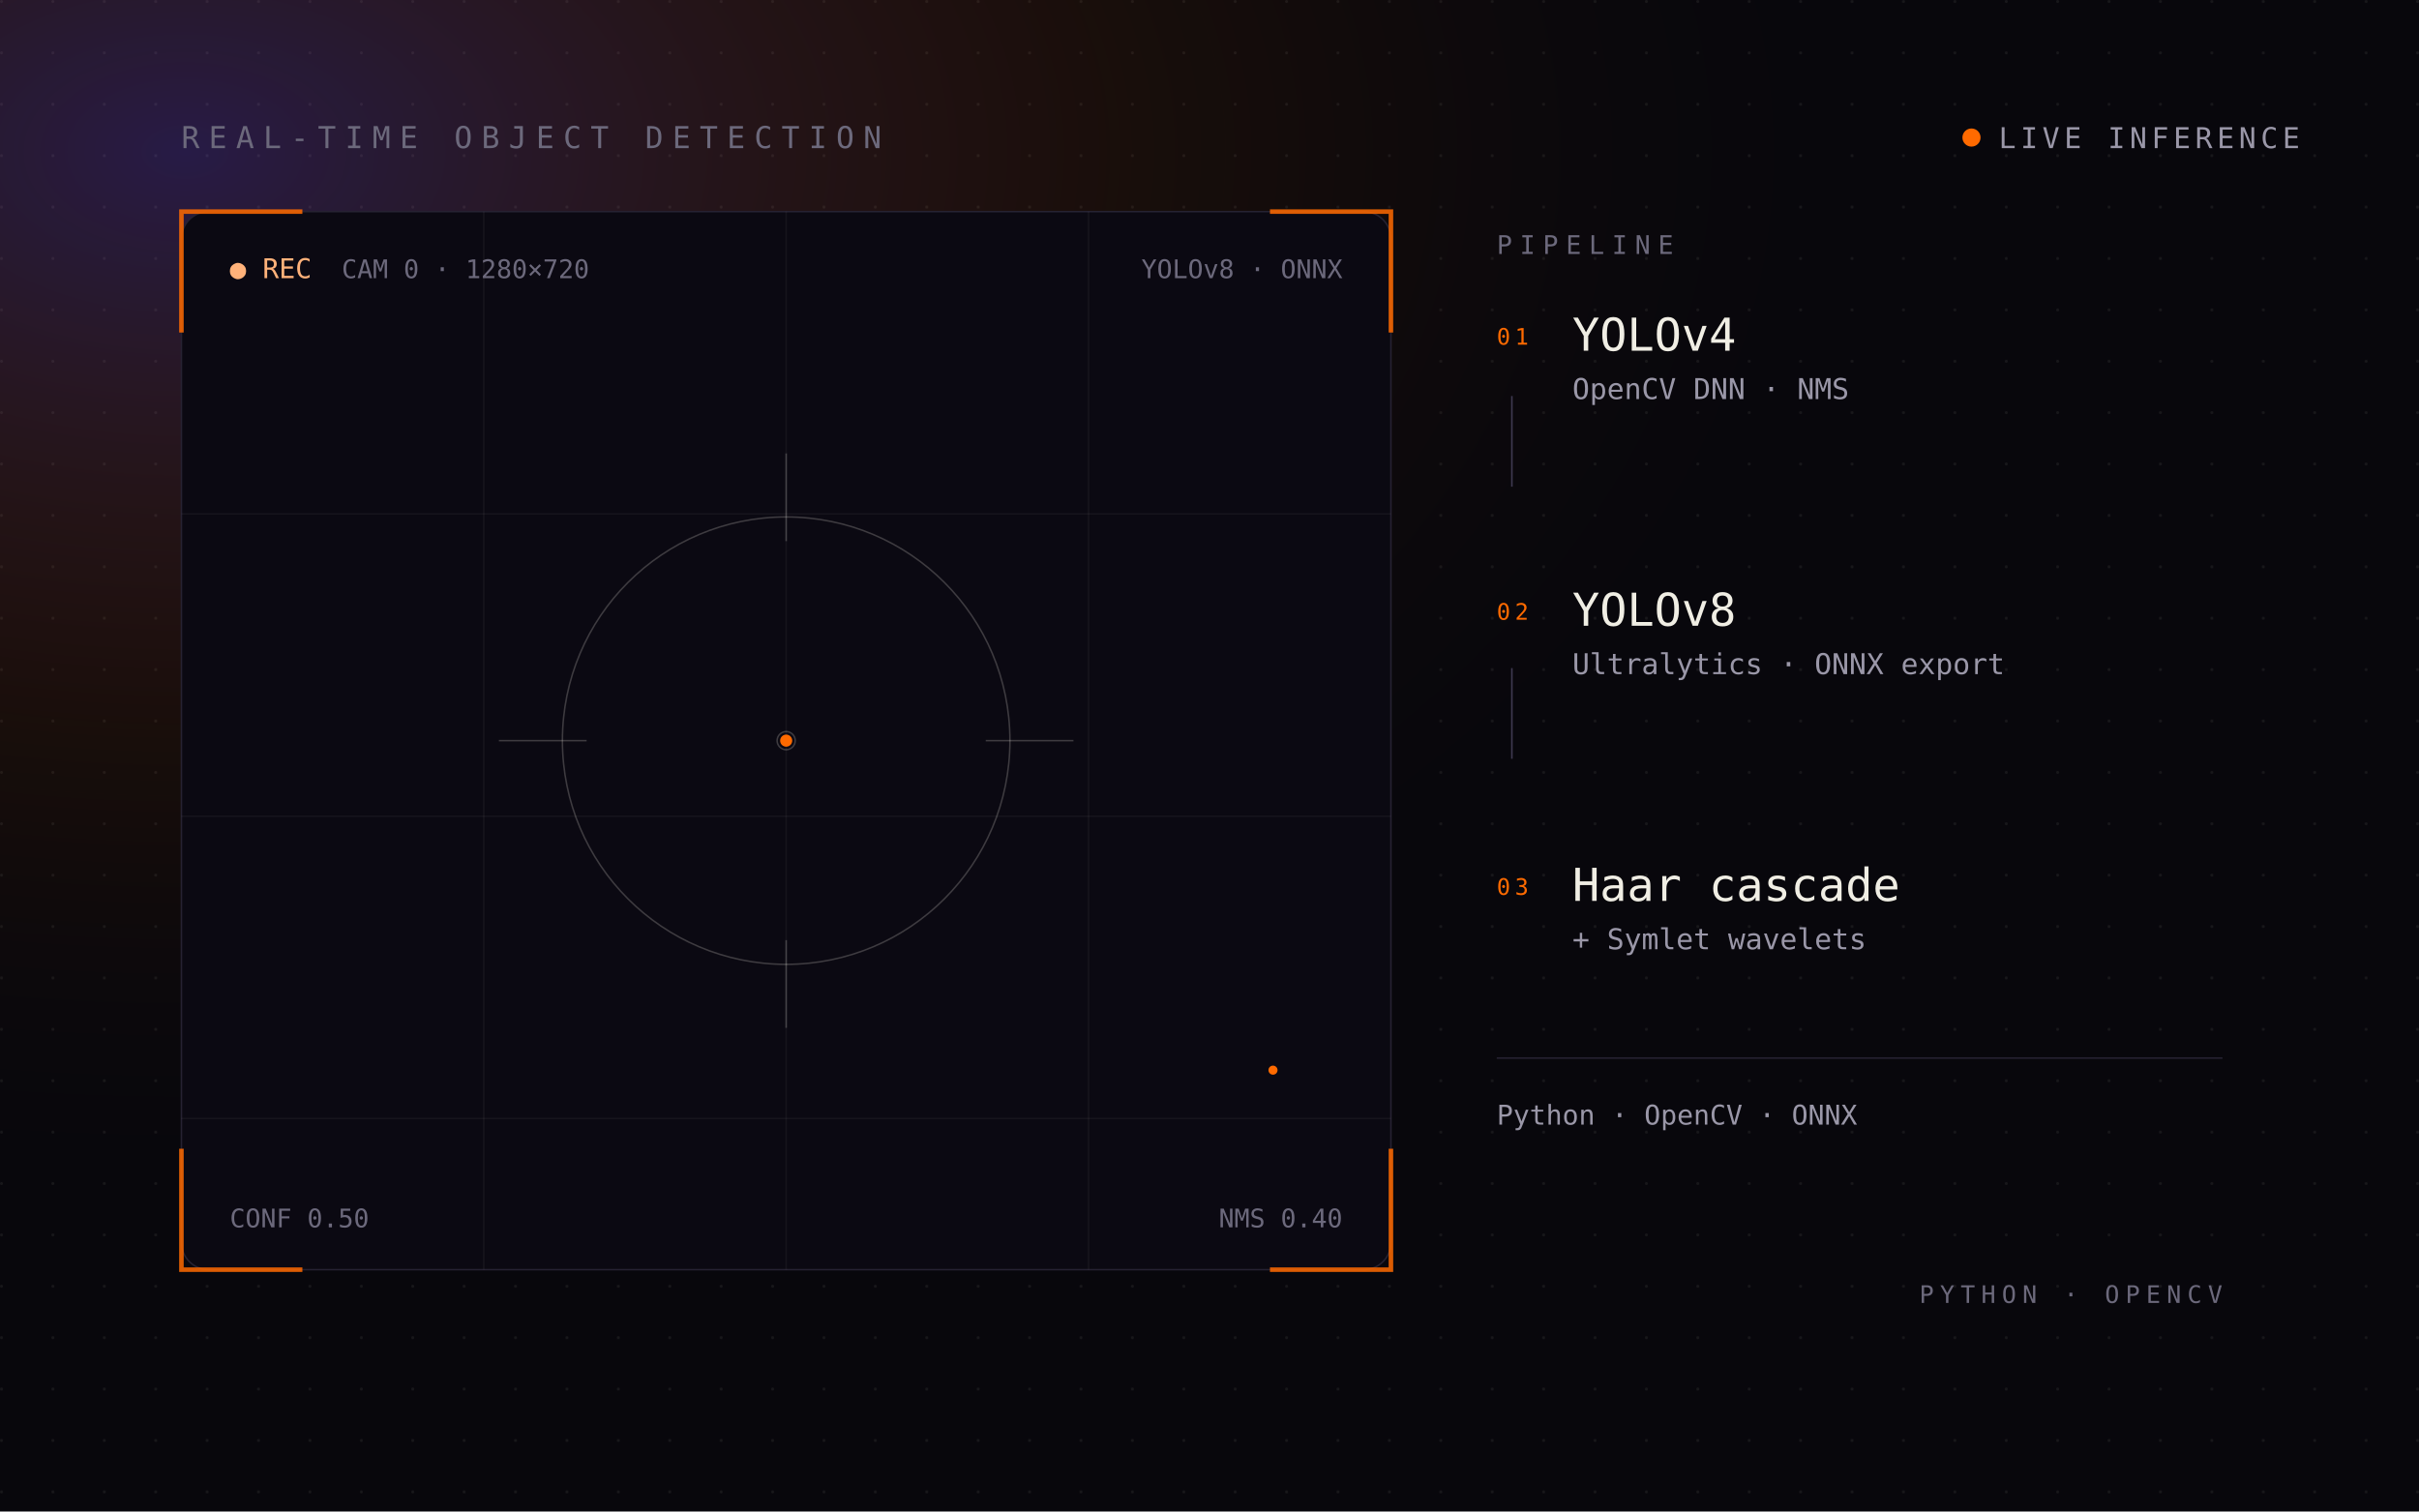
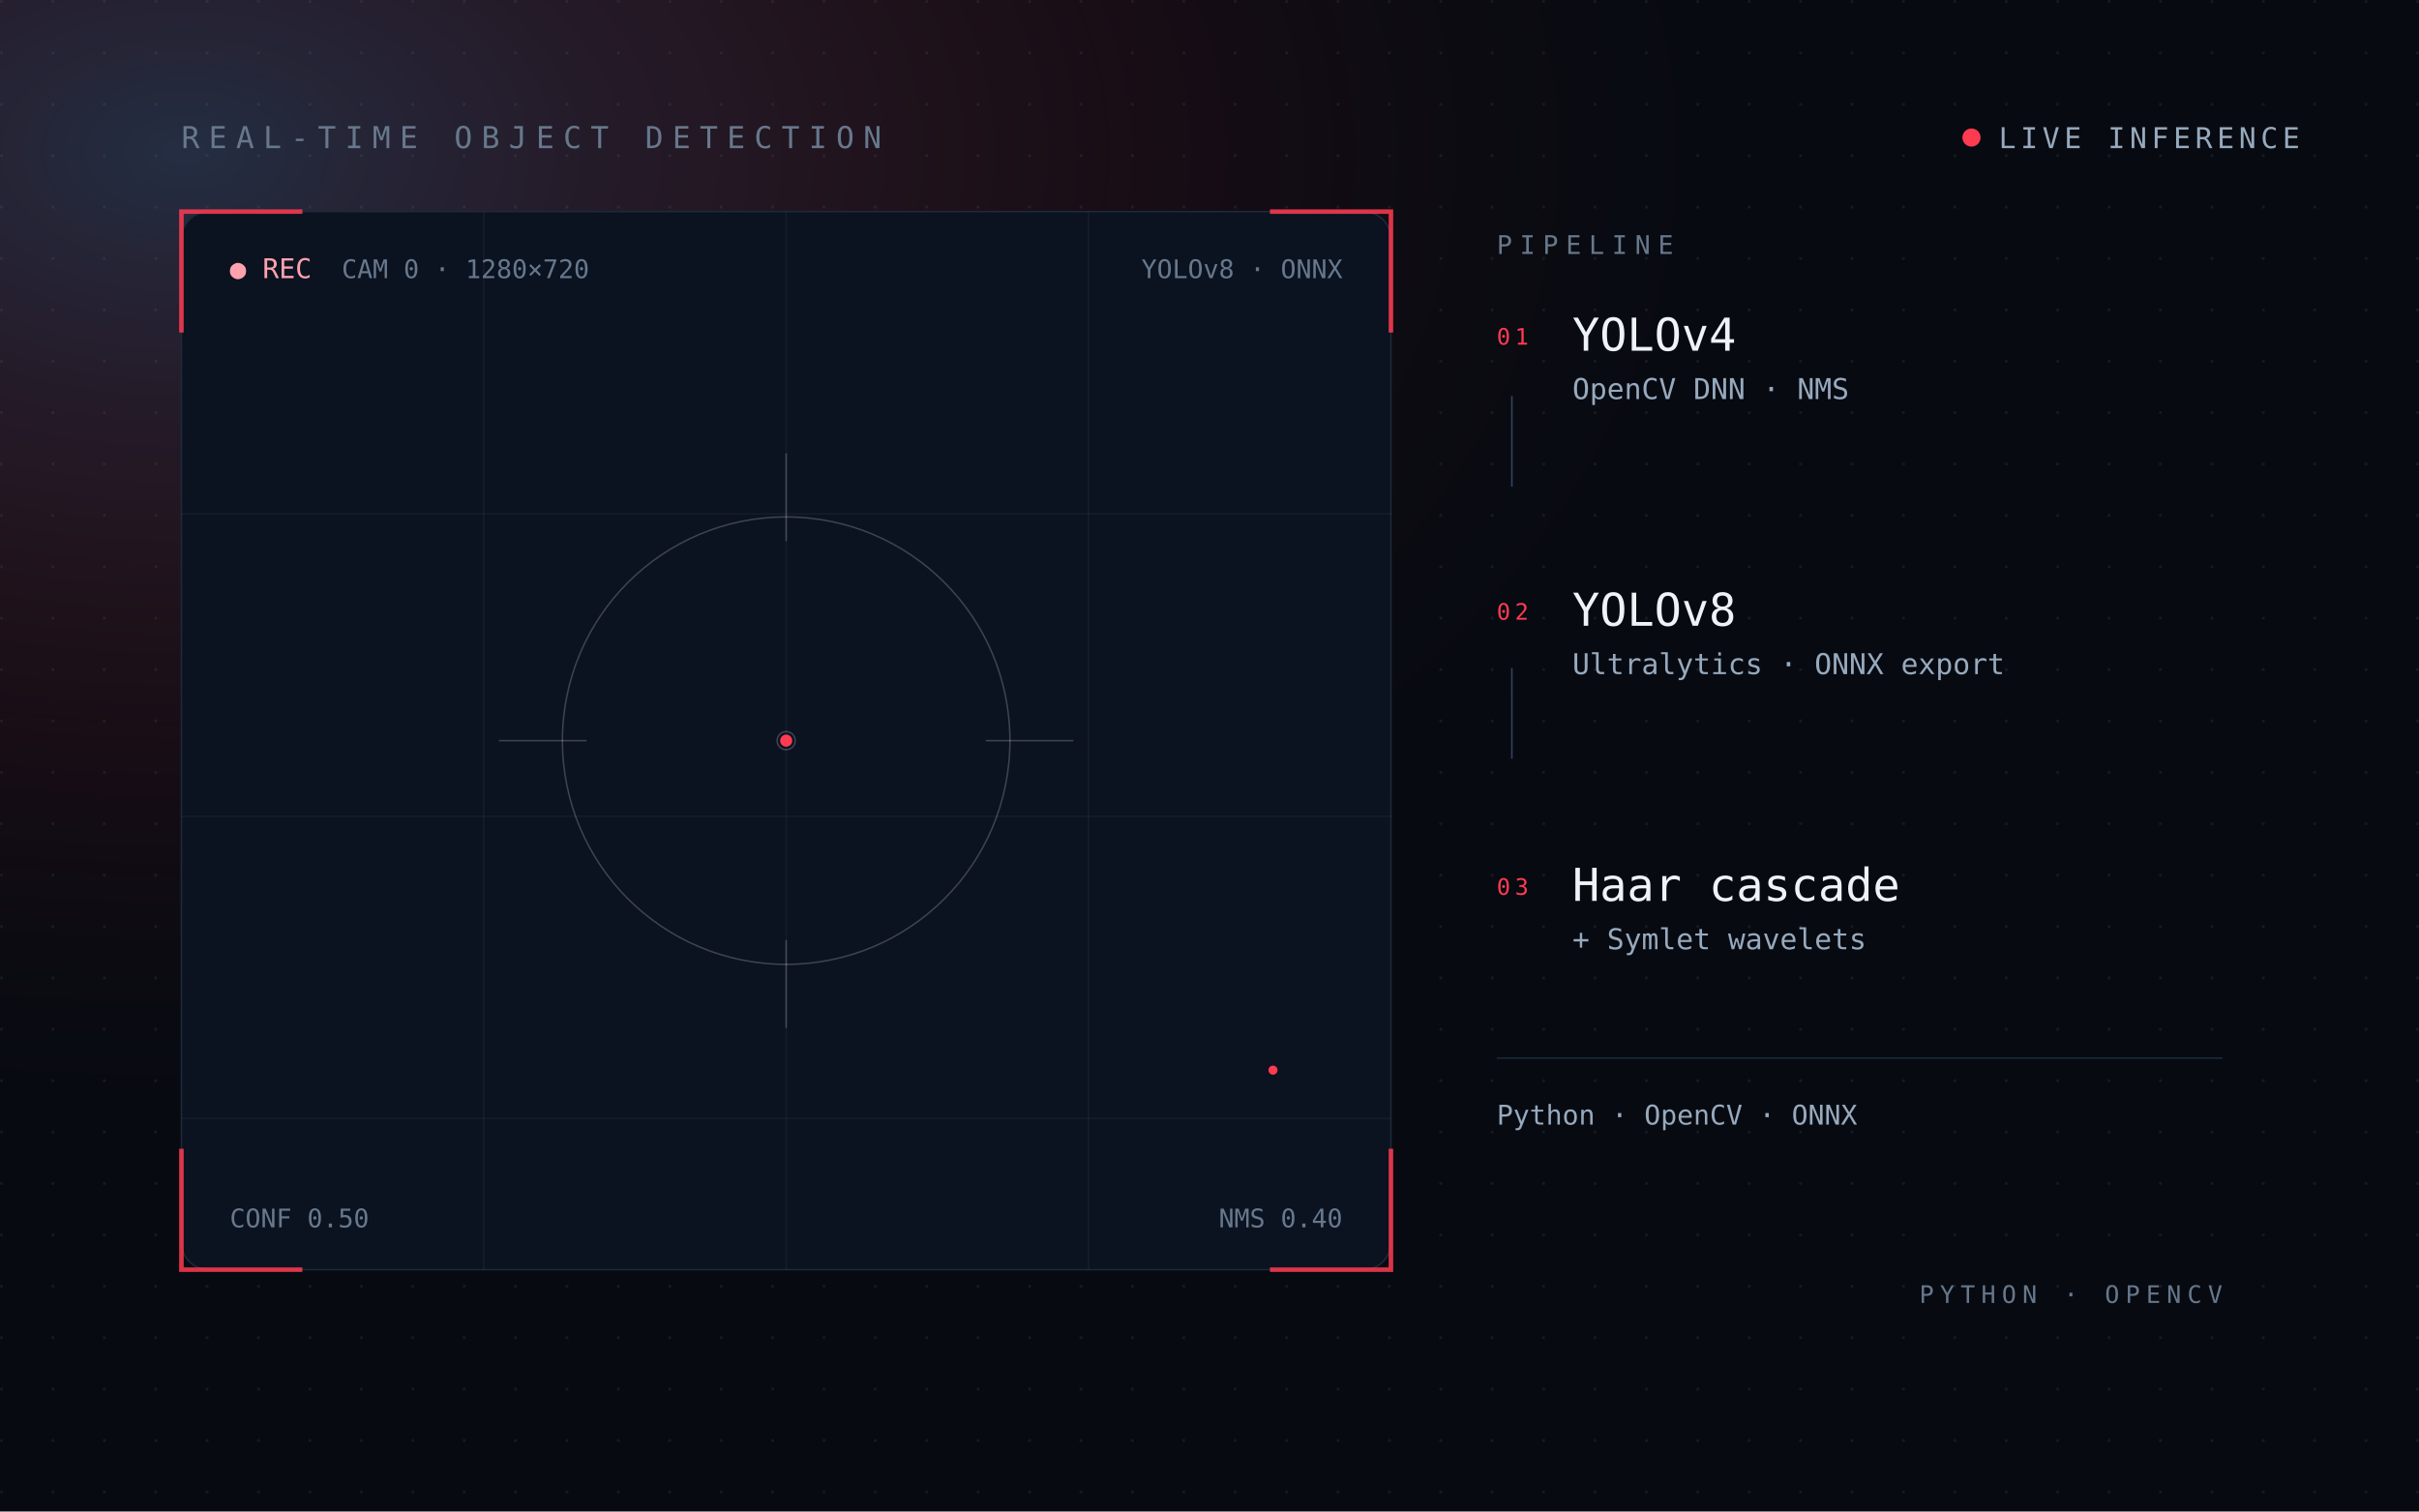
<svg xmlns="http://www.w3.org/2000/svg" viewBox="0 0 1600 1000" width="1600" height="1000" role="img" aria-label="Weapon detection console: camera frame and the YOLO to ONNX to Haar cascade pipeline">
  <defs>
    <radialGradient id="violet" cx="8%" cy="10%" r="70%">
-       <stop offset="0" stop-color="#8b5cff" stop-opacity="0.24" />
-       <stop offset="0.55" stop-color="#ff6a00" stop-opacity="0.07" />
-       <stop offset="1" stop-color="#08070c" stop-opacity="0" />
+       <stop offset="0" stop-color="#7f9de0" stop-opacity="0.24" />
+       <stop offset="0.55" stop-color="#ff3b52" stop-opacity="0.07" />
+       <stop offset="1" stop-color="#070a11" stop-opacity="0" />
    </radialGradient>
    <pattern id="grid" width="34" height="34" patternUnits="userSpaceOnUse">
-       <circle cx="1" cy="1" r="1" fill="#f0eee4" opacity="0.07" />
+       <circle cx="1" cy="1" r="1" fill="#eef3f8" opacity="0.07" />
    </pattern>
    <linearGradient id="scan" x1="0" y1="0" x2="1" y2="0">
-       <stop offset="0" stop-color="#ff6a00" stop-opacity="0" />
-       <stop offset="0.5" stop-color="#ff6a00" stop-opacity="0.65" />
-       <stop offset="1" stop-color="#ff6a00" stop-opacity="0" />
+       <stop offset="0" stop-color="#ff3b52" stop-opacity="0" />
+       <stop offset="0.5" stop-color="#ff3b52" stop-opacity="0.65" />
+       <stop offset="1" stop-color="#ff3b52" stop-opacity="0" />
    </linearGradient>
  </defs>
-   <rect width="1600" height="1000" fill="#08070c" />
+   <rect width="1600" height="1000" fill="#070a11" />
  <rect width="1600" height="1000" fill="url(#grid)" />
  <rect width="1600" height="1000" fill="url(#violet)" />
  <g font-family="ui-monospace, 'SFMono-Regular', Menlo, Consolas, monospace">
-     <text x="120" y="98" font-size="20" fill="#6c697c" letter-spacing="6">REAL-TIME OBJECT DETECTION</text>
-     <circle cx="1304" cy="91" r="6" fill="#ff6a00" />
-     <text x="1322" y="98" font-size="19" fill="#9a97a8" letter-spacing="3">LIVE INFERENCE</text>
-     <rect x="120" y="140" width="800" height="700" rx="18" fill="#0b0912" stroke="#262232" />
-     <g stroke="#f0eee4" stroke-opacity="0.05">
+     <text x="120" y="98" font-size="20" fill="#67788c" letter-spacing="6">REAL-TIME OBJECT DETECTION</text>
+     <circle cx="1304" cy="91" r="6" fill="#ff3b52" />
+     <text x="1322" y="98" font-size="19" fill="#97a9bd" letter-spacing="3">LIVE INFERENCE</text>
+     <rect x="120" y="140" width="800" height="700" rx="18" fill="#0b1220" stroke="#1d2a3a" />
+     <g stroke="#eef3f8" stroke-opacity="0.05">
      <line x1="320" y1="140" x2="320" y2="840" />
      <line x1="520" y1="140" x2="520" y2="840" />
      <line x1="720" y1="140" x2="720" y2="840" />
      <line x1="120" y1="340" x2="920" y2="340" />
      <line x1="120" y1="540" x2="920" y2="540" />
      <line x1="120" y1="740" x2="920" y2="740" />
    </g>
-     <g stroke="#ff6a00" stroke-width="3" fill="none" stroke-opacity="0.85">
+     <g stroke="#ff3b52" stroke-width="3" fill="none" stroke-opacity="0.85">
      <path d="M120 220 V140 H200" />
      <path d="M840 140 H920 V220" />
      <path d="M920 760 V840 H840" />
      <path d="M200 840 H120 V760" />
    </g>
-     <g stroke="#f0eee4" stroke-opacity="0.22" fill="none">
+     <g stroke="#eef3f8" stroke-opacity="0.22" fill="none">
      <circle cx="520" cy="490" r="148" />
      <circle cx="520" cy="490" r="6" />
      <line x1="520" y1="300" x2="520" y2="358" />
      <line x1="520" y1="622" x2="520" y2="680" />
      <line x1="330" y1="490" x2="388" y2="490" />
      <line x1="652" y1="490" x2="710" y2="490" />
    </g>
    <line x1="130" y1="490" x2="910" y2="490" stroke="url(#scan)" stroke-width="2" />
-     <circle cx="520" cy="490" r="4" fill="#ff6a00" />
-     <circle cx="842" cy="708" r="3" fill="#ff6a00" />
-     <text x="152" y="184" font-size="18" fill="#ffb27a">● REC</text>
-     <text x="226" y="184" font-size="17" fill="#6c697c">CAM 0 · 1280×720</text>
-     <text x="888" y="184" font-size="17" fill="#6c697c" text-anchor="end">YOLOv8 · ONNX</text>
-     <text x="152" y="812" font-size="17" fill="#6c697c">CONF 0.50</text>
-     <text x="888" y="812" font-size="17" fill="#6c697c" text-anchor="end">NMS 0.40</text>
-     <text x="990" y="168" font-size="17" fill="#6c697c" letter-spacing="5">PIPELINE</text>
+     <circle cx="520" cy="490" r="4" fill="#ff3b52" />
+     <circle cx="842" cy="708" r="3" fill="#ff3b52" />
+     <text x="152" y="184" font-size="18" fill="#ffa2ae">● REC</text>
+     <text x="226" y="184" font-size="17" fill="#67788c">CAM 0 · 1280×720</text>
+     <text x="888" y="184" font-size="17" fill="#67788c" text-anchor="end">YOLOv8 · ONNX</text>
+     <text x="152" y="812" font-size="17" fill="#67788c">CONF 0.50</text>
+     <text x="888" y="812" font-size="17" fill="#67788c" text-anchor="end">NMS 0.40</text>
+     <text x="990" y="168" font-size="17" fill="#67788c" letter-spacing="5">PIPELINE</text>
    <g>
-       <line x1="1000" y1="262" x2="1000" y2="322" stroke="#3f3a52" />
-       <line x1="1000" y1="442" x2="1000" y2="502" stroke="#3f3a52" />
-       <text x="990" y="228" font-size="15" fill="#ff6a00" letter-spacing="3">01</text>
-       <text x="1040" y="232" font-size="30" fill="#f0eee4">YOLOv4</text>
-       <text x="1040" y="264" font-size="19" fill="#9a97a8">OpenCV DNN · NMS</text>
-       <text x="990" y="410" font-size="15" fill="#ff6a00" letter-spacing="3">02</text>
-       <text x="1040" y="414" font-size="30" fill="#f0eee4">YOLOv8</text>
-       <text x="1040" y="446" font-size="19" fill="#9a97a8">Ultralytics · ONNX export</text>
-       <text x="990" y="592" font-size="15" fill="#ff6a00" letter-spacing="3">03</text>
-       <text x="1040" y="596" font-size="30" fill="#f0eee4">Haar cascade</text>
-       <text x="1040" y="628" font-size="19" fill="#9a97a8">+ Symlet wavelets</text>
+       <line x1="1000" y1="262" x2="1000" y2="322" stroke="#32465e" />
+       <line x1="1000" y1="442" x2="1000" y2="502" stroke="#32465e" />
+       <text x="990" y="228" font-size="15" fill="#ff3b52" letter-spacing="3">01</text>
+       <text x="1040" y="232" font-size="30" fill="#eef3f8">YOLOv4</text>
+       <text x="1040" y="264" font-size="19" fill="#97a9bd">OpenCV DNN · NMS</text>
+       <text x="990" y="410" font-size="15" fill="#ff3b52" letter-spacing="3">02</text>
+       <text x="1040" y="414" font-size="30" fill="#eef3f8">YOLOv8</text>
+       <text x="1040" y="446" font-size="19" fill="#97a9bd">Ultralytics · ONNX export</text>
+       <text x="990" y="592" font-size="15" fill="#ff3b52" letter-spacing="3">03</text>
+       <text x="1040" y="596" font-size="30" fill="#eef3f8">Haar cascade</text>
+       <text x="1040" y="628" font-size="19" fill="#97a9bd">+ Symlet wavelets</text>
    </g>
-     <line x1="990" y1="700" x2="1470" y2="700" stroke="#262232" />
-     <text x="990" y="744" font-size="18" fill="#9a97a8">Python · OpenCV · ONNX</text>
-     <text x="1470" y="862" font-size="16" fill="#6c697c" text-anchor="end" letter-spacing="4">PYTHON · OPENCV</text>
+     <line x1="990" y1="700" x2="1470" y2="700" stroke="#1d2a3a" />
+     <text x="990" y="744" font-size="18" fill="#97a9bd">Python · OpenCV · ONNX</text>
+     <text x="1470" y="862" font-size="16" fill="#67788c" text-anchor="end" letter-spacing="4">PYTHON · OPENCV</text>
  </g>
</svg>
